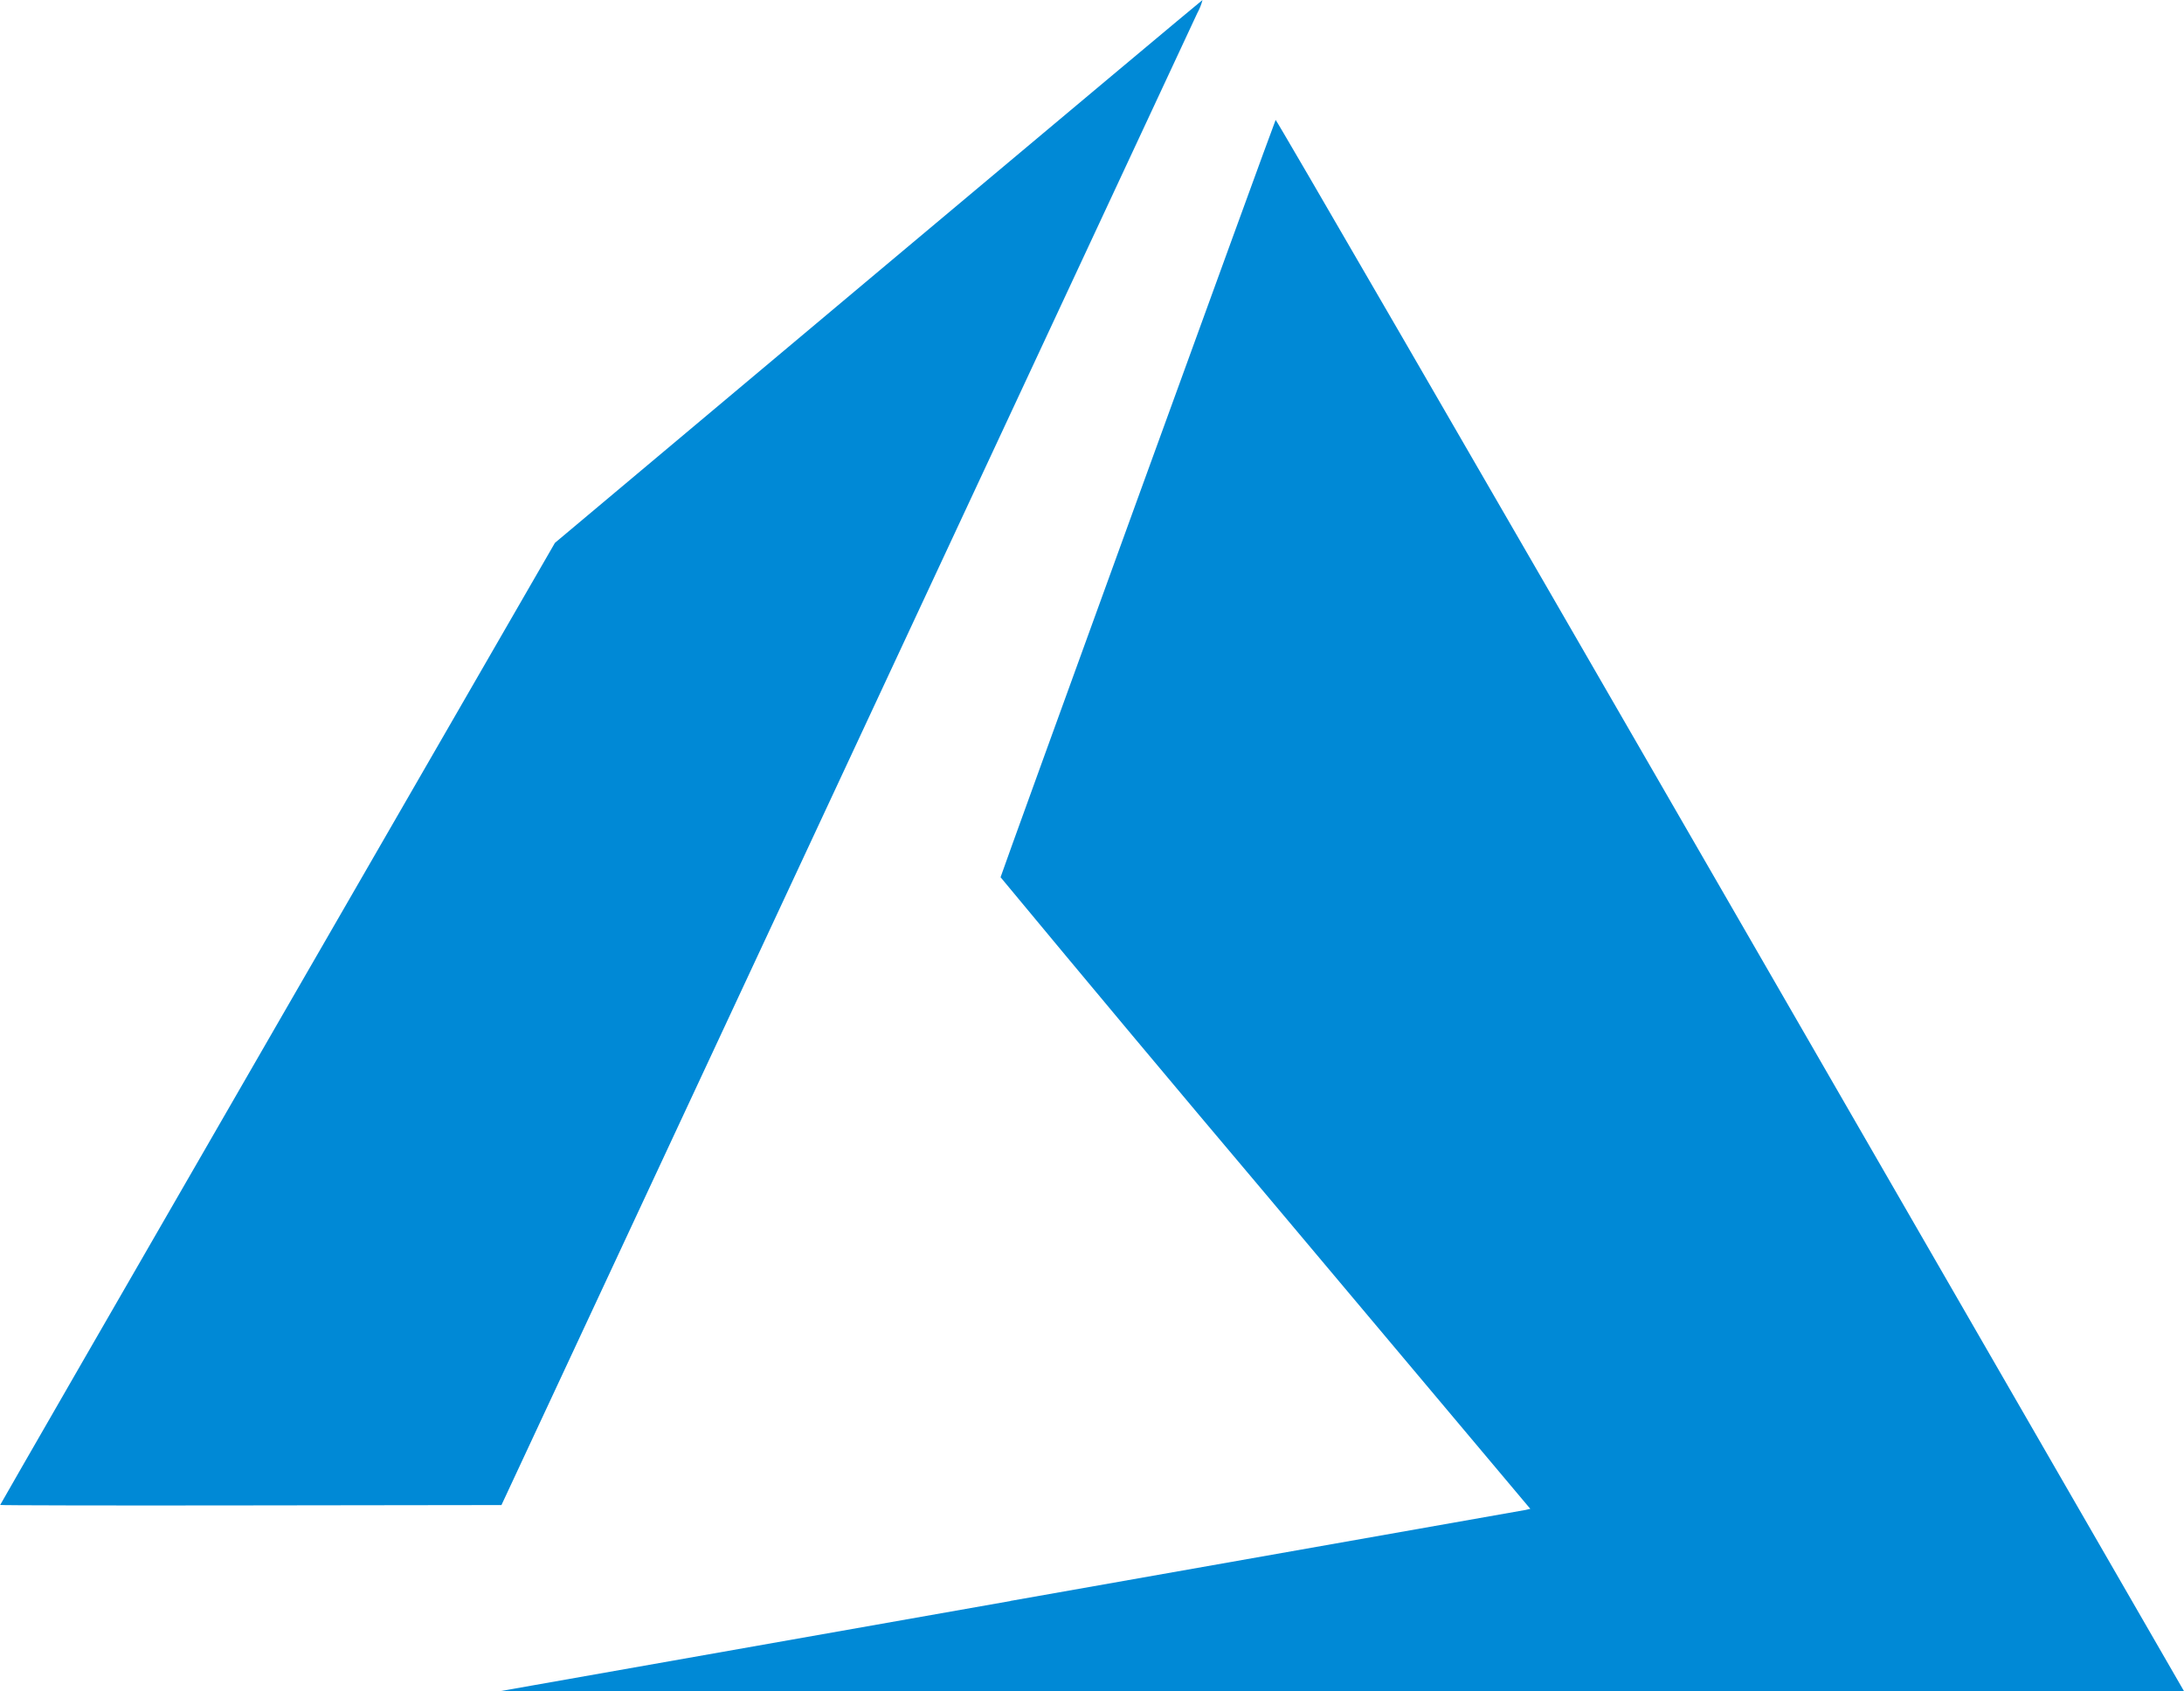
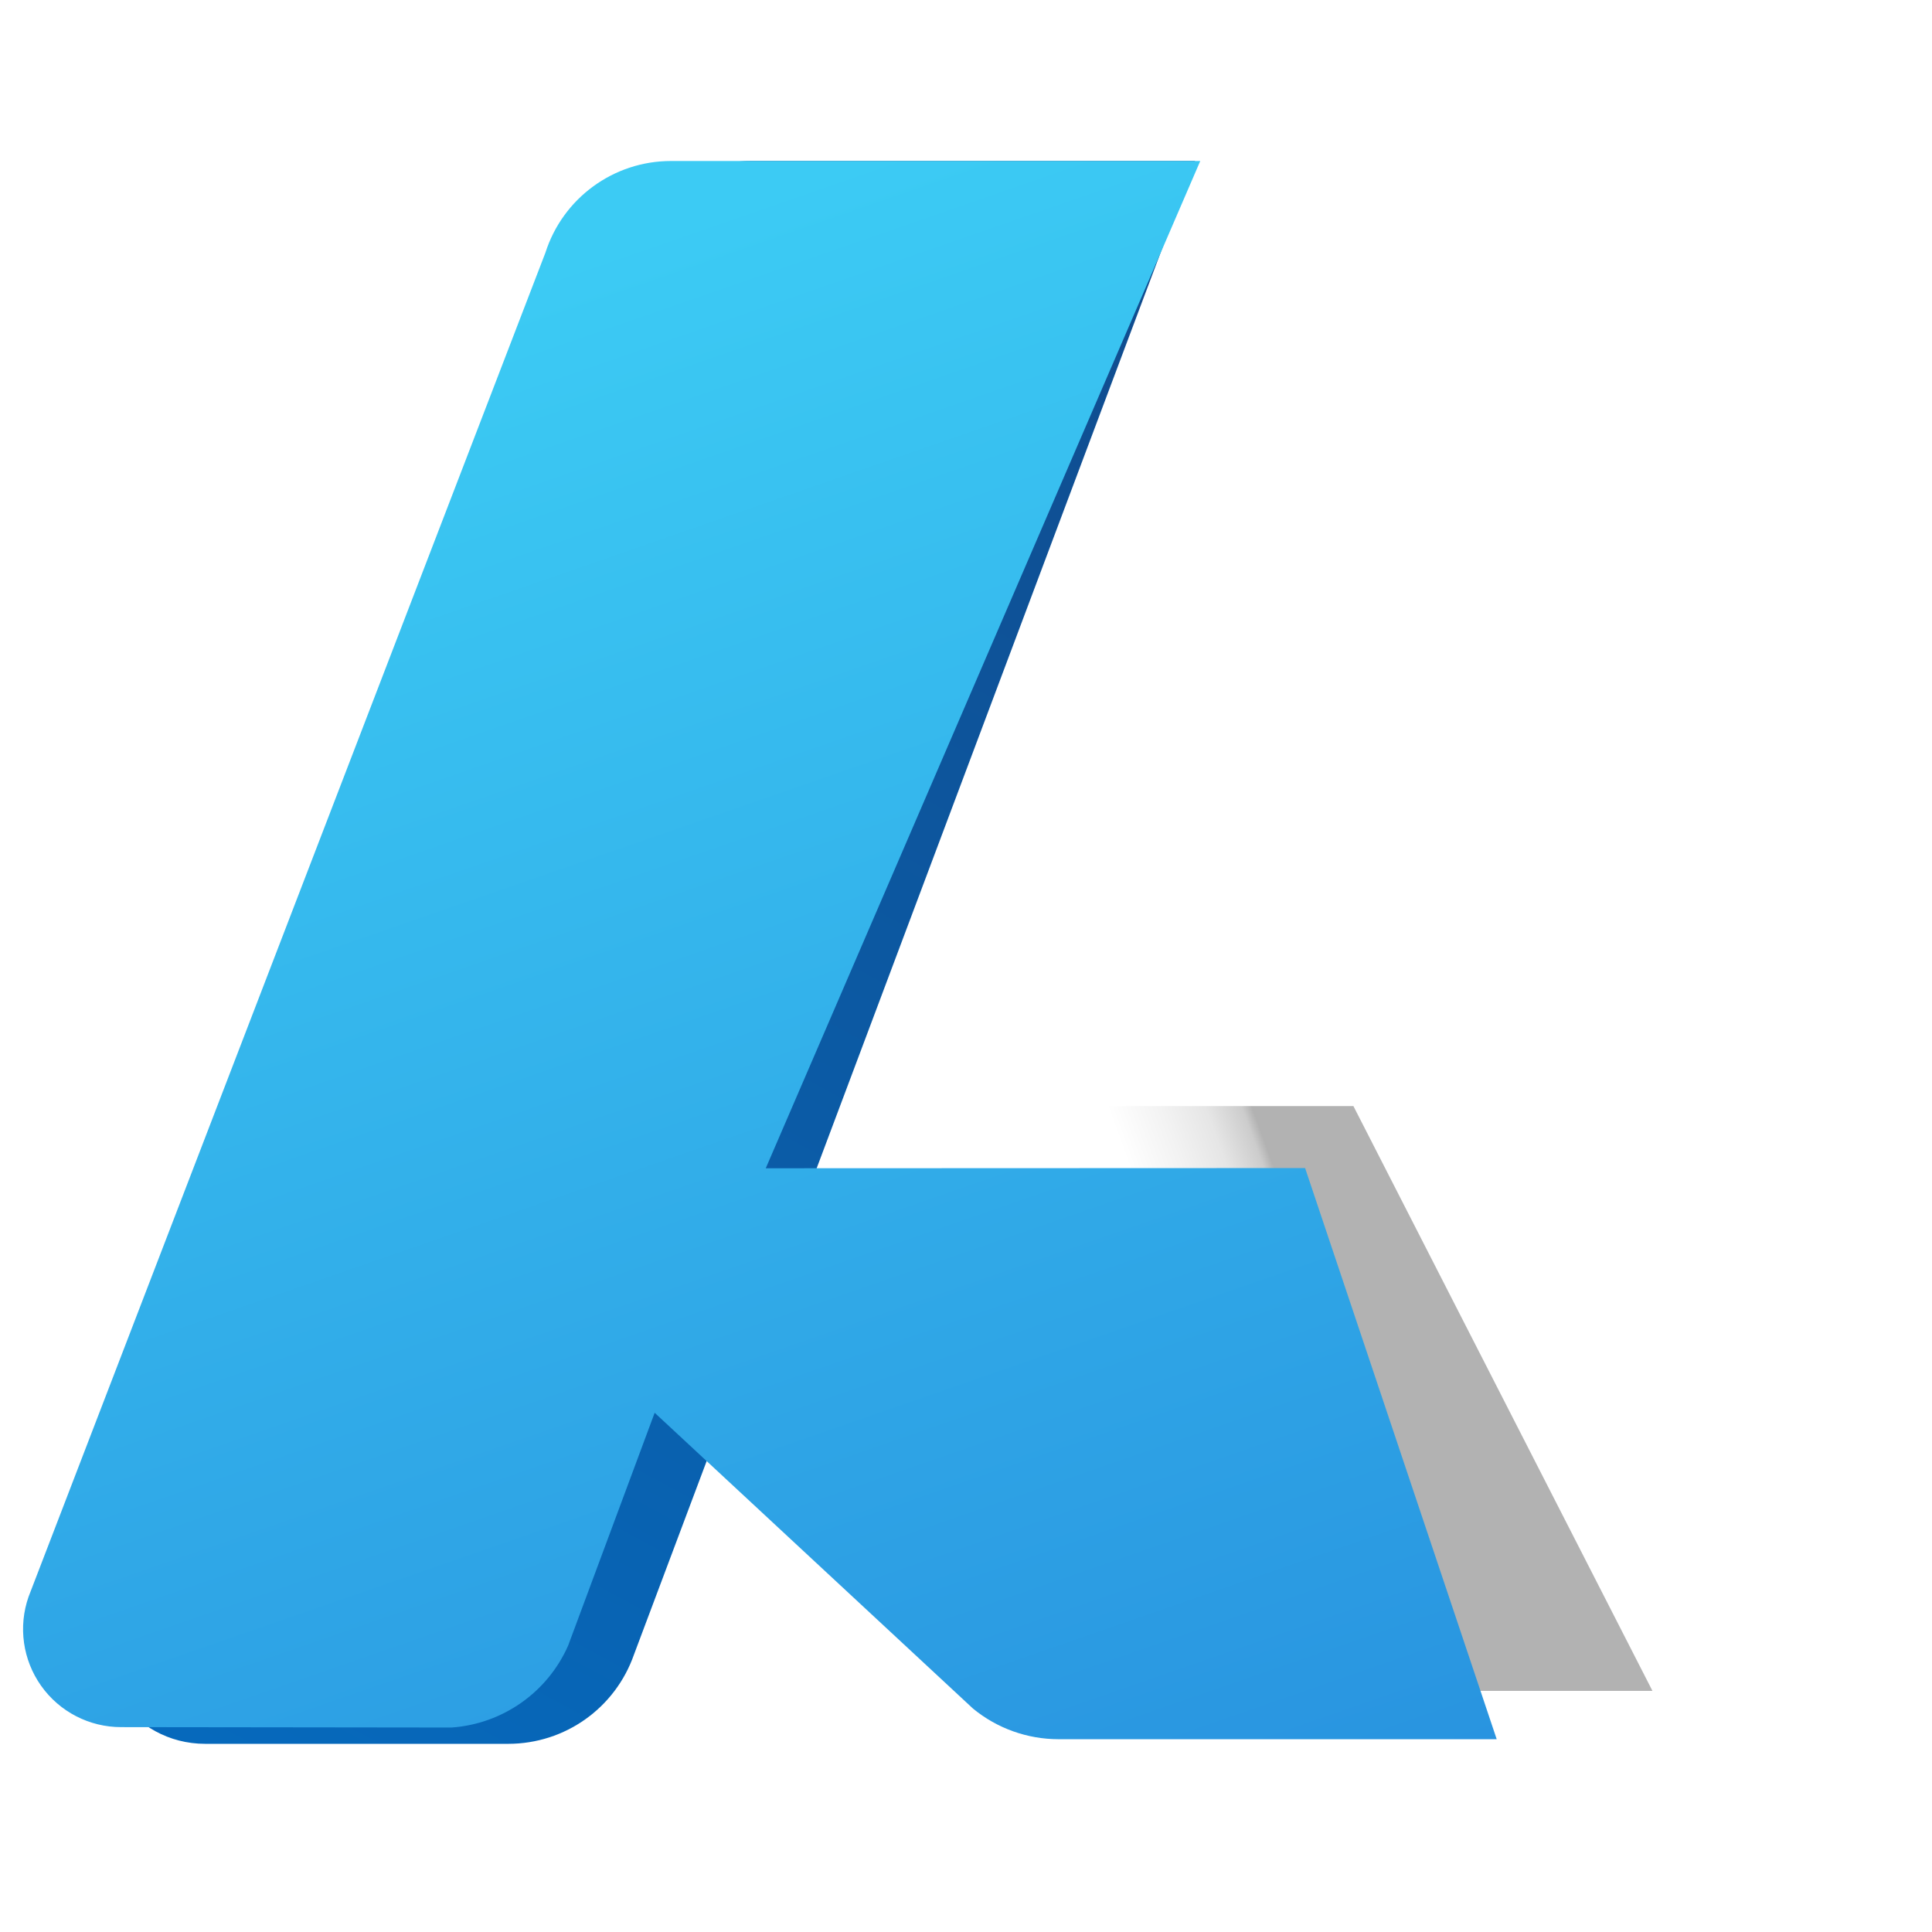
- <svg xmlns="http://www.w3.org/2000/svg" width="100" height="77.43" viewBox="0 0 19.68 15.24">
-   <path d="M9.105 14.43l4.642-.82.043-.01-2.387-2.84a403.945 403.945 0 0 1-2.387-2.853c0-.014 2.465-6.802 2.479-6.826.004-.008 1.682 2.888 4.066 7.02l4.09 7.09.031.054-7.587-.001-7.587-.001 4.597-.812zM0 13.566c0-.004 1.125-1.957 2.5-4.34L5 4.893l2.913-2.445C9.515 1.104 10.83.002 10.836 0a.512.512 0 0 1-.047.118L7.625 6.903l-3.107 6.663-2.259.003c-1.242.002-2.259 0-2.259-.004z" fill="#0089d6" />
+ <svg xmlns="http://www.w3.org/2000/svg" viewBox="0 0 96 96" fill="none">
+   <defs>
+     <linearGradient id="azure-a" x1="58.97" y1="7.41" x2="14.78" y2="89.57" gradientUnits="userSpaceOnUse">
+       <stop offset="0" stop-color="#114a8b" />
+       <stop offset="1" stop-color="#0669bc" />
+     </linearGradient>
+     <linearGradient id="azure-b" x1="60.23" y1="49.55" x2="53.86" y2="51.86" gradientUnits="userSpaceOnUse">
+       <stop offset="0" stop-opacity=".3" />
+       <stop offset=".07" stop-opacity=".2" />
+       <stop offset=".32" stop-opacity=".1" />
+       <stop offset=".62" stop-opacity=".05" />
+       <stop offset="1" stop-opacity="0" />
+     </linearGradient>
+     <linearGradient id="azure-c" x1="50.38" y1="5.25" x2="79.12" y2="88.02" gradientUnits="userSpaceOnUse">
+       <stop offset="0" stop-color="#3ccbf4" />
+       <stop offset="1" stop-color="#2892df" />
+     </linearGradient>
+   </defs>
+   <path d="M33.34 8h26.04L31.5 82.22c-.93 2.65-3.42 4.43-6.25 4.43H10.2c-3.65 0-6.15-3.67-4.85-7.12L31.09 12.4A6.6 6.6 0 0 1 37.34 8z" fill="url(#azure-a)" />
+   <path d="M67.25 54.96H34.16a2.98 2.98 0 0 0-2.03 5.16l23.88 22.17c1.2 1.11 2.76 1.73 4.38 1.73h21.72L67.25 54.96z" fill="url(#azure-b)" />
+   <path d="M33.34 8a6.55 6.55 0 0 0-6.24 4.56L1.42 79.34a4.87 4.87 0 0 0 4.6 6.48l16.42.02a6.86 6.86 0 0 0 5.79-4.07l4.3-11.57 15.82 14.7a6.7 6.7 0 0 0 4.24 1.52h21.78l-9.52-28.38-26.8.01L59.64 8z" fill="url(#azure-c)" />
</svg>
